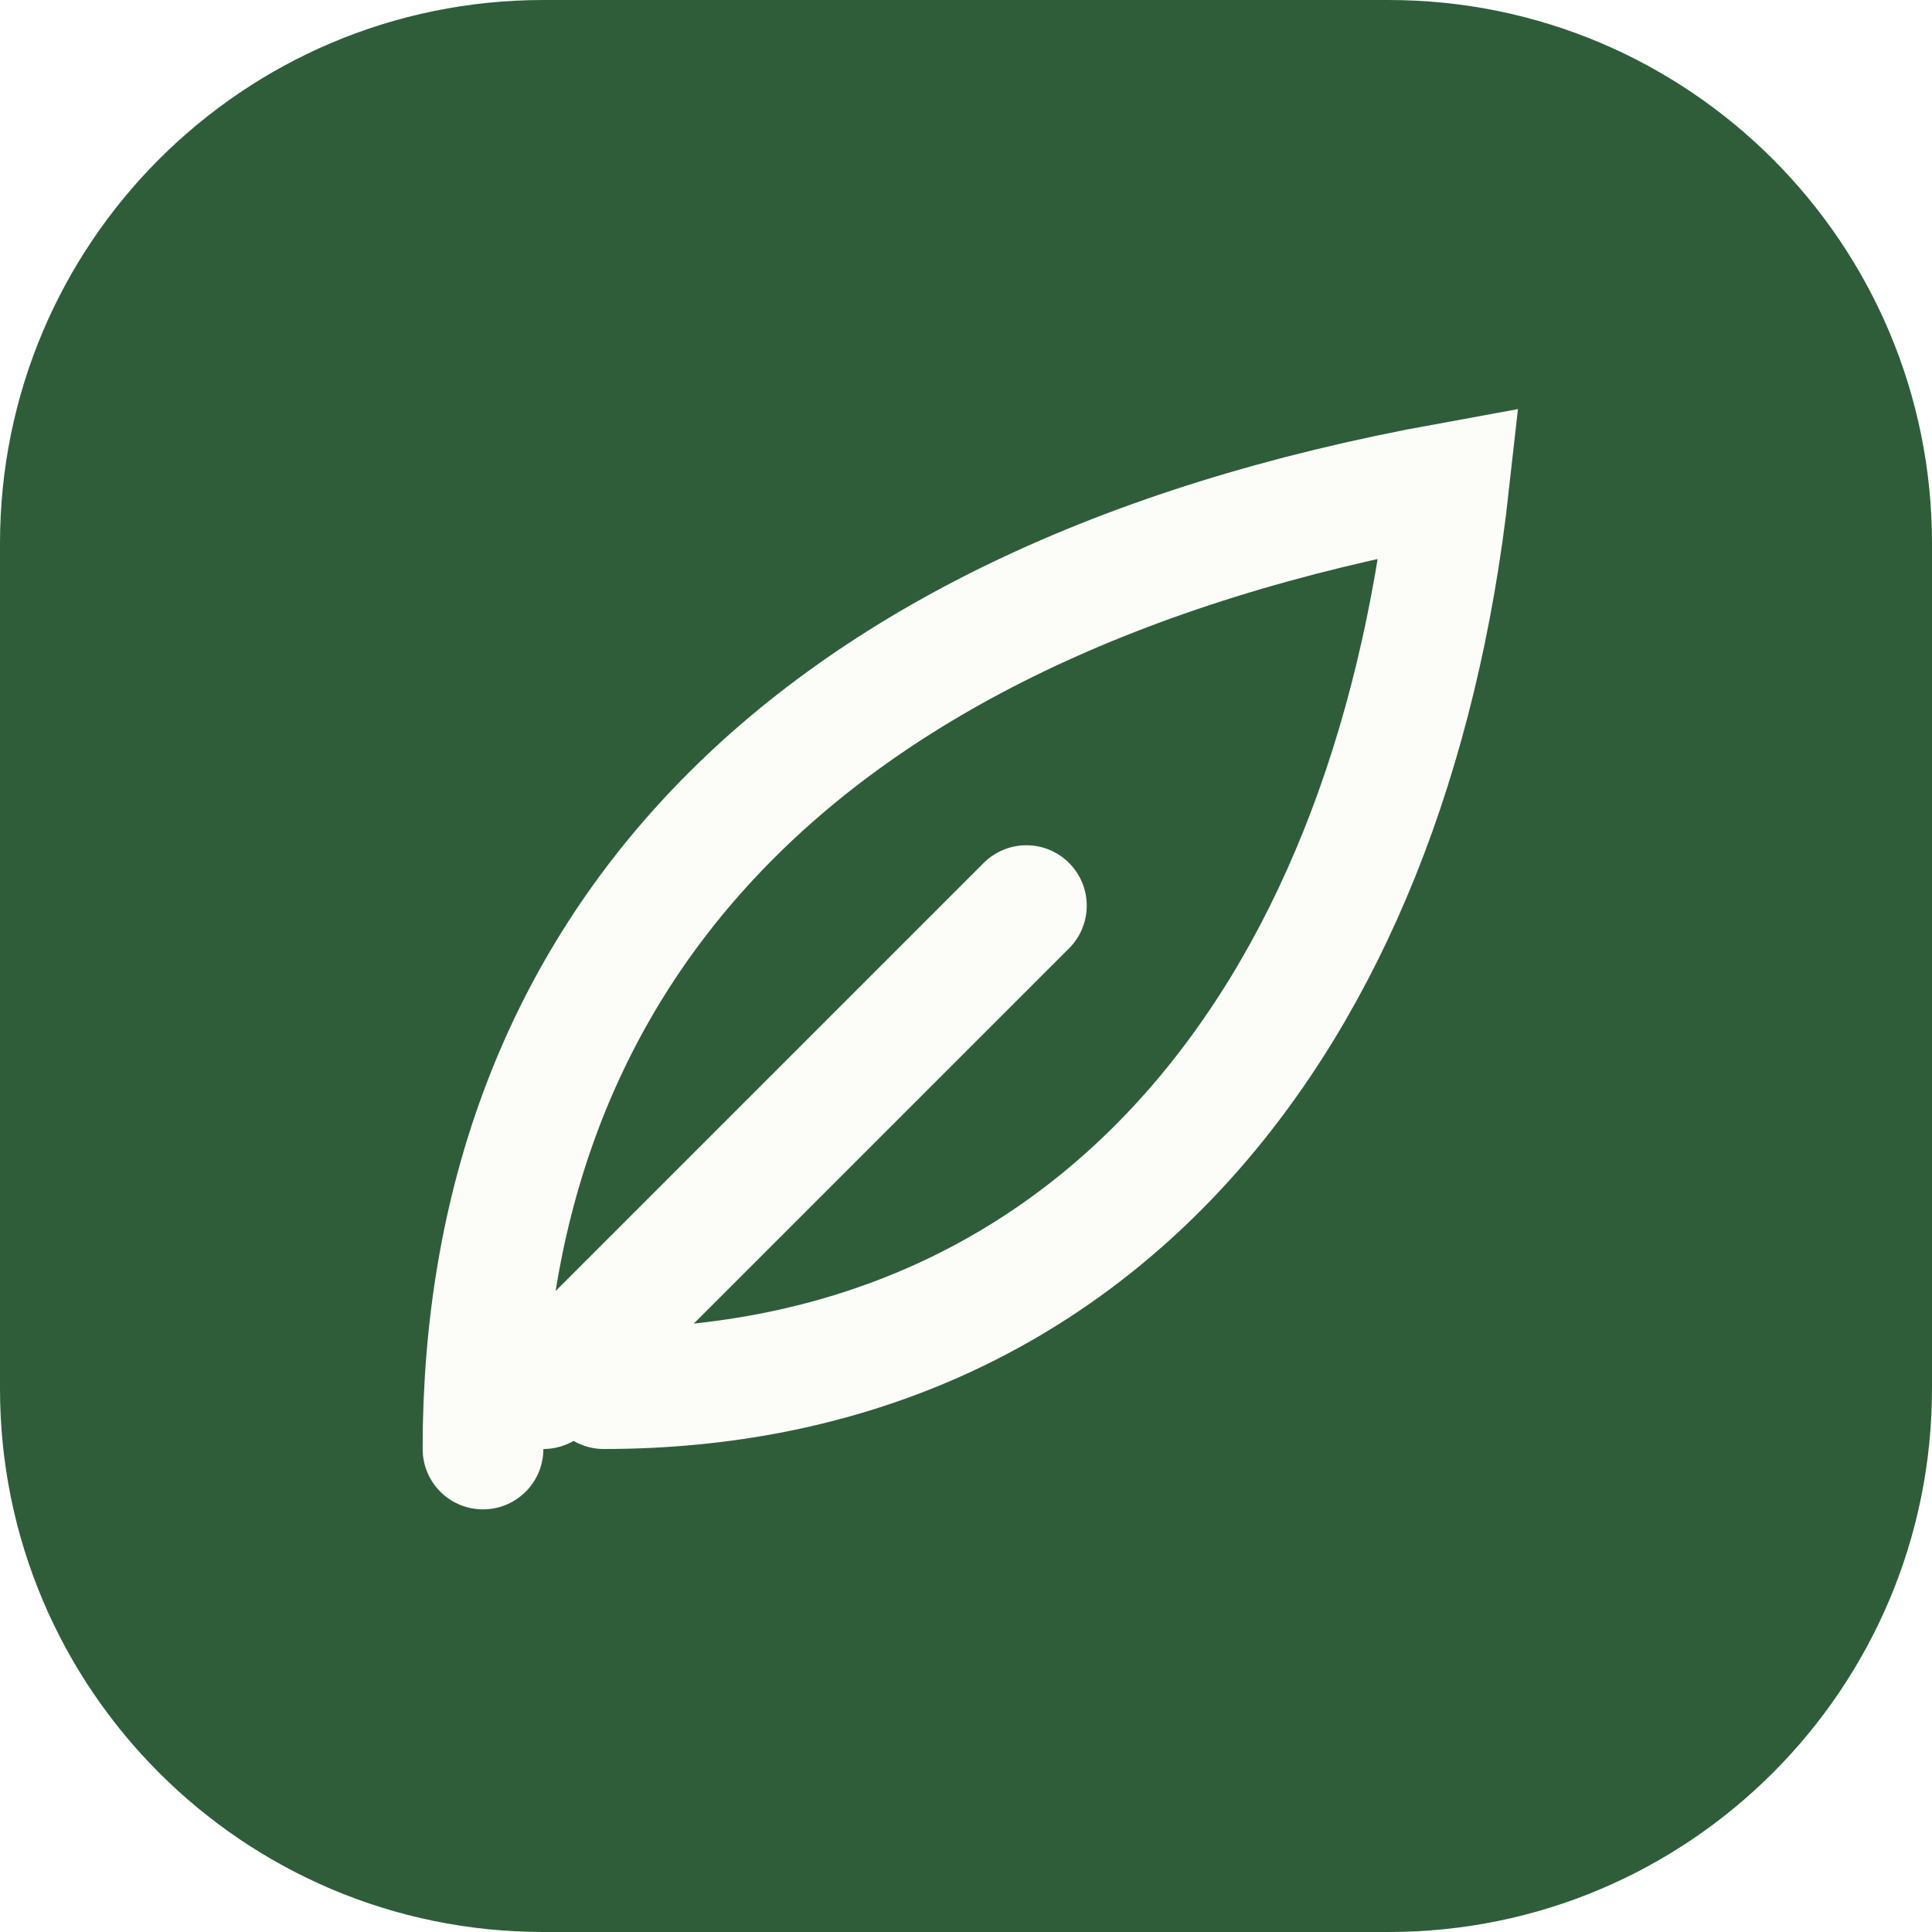
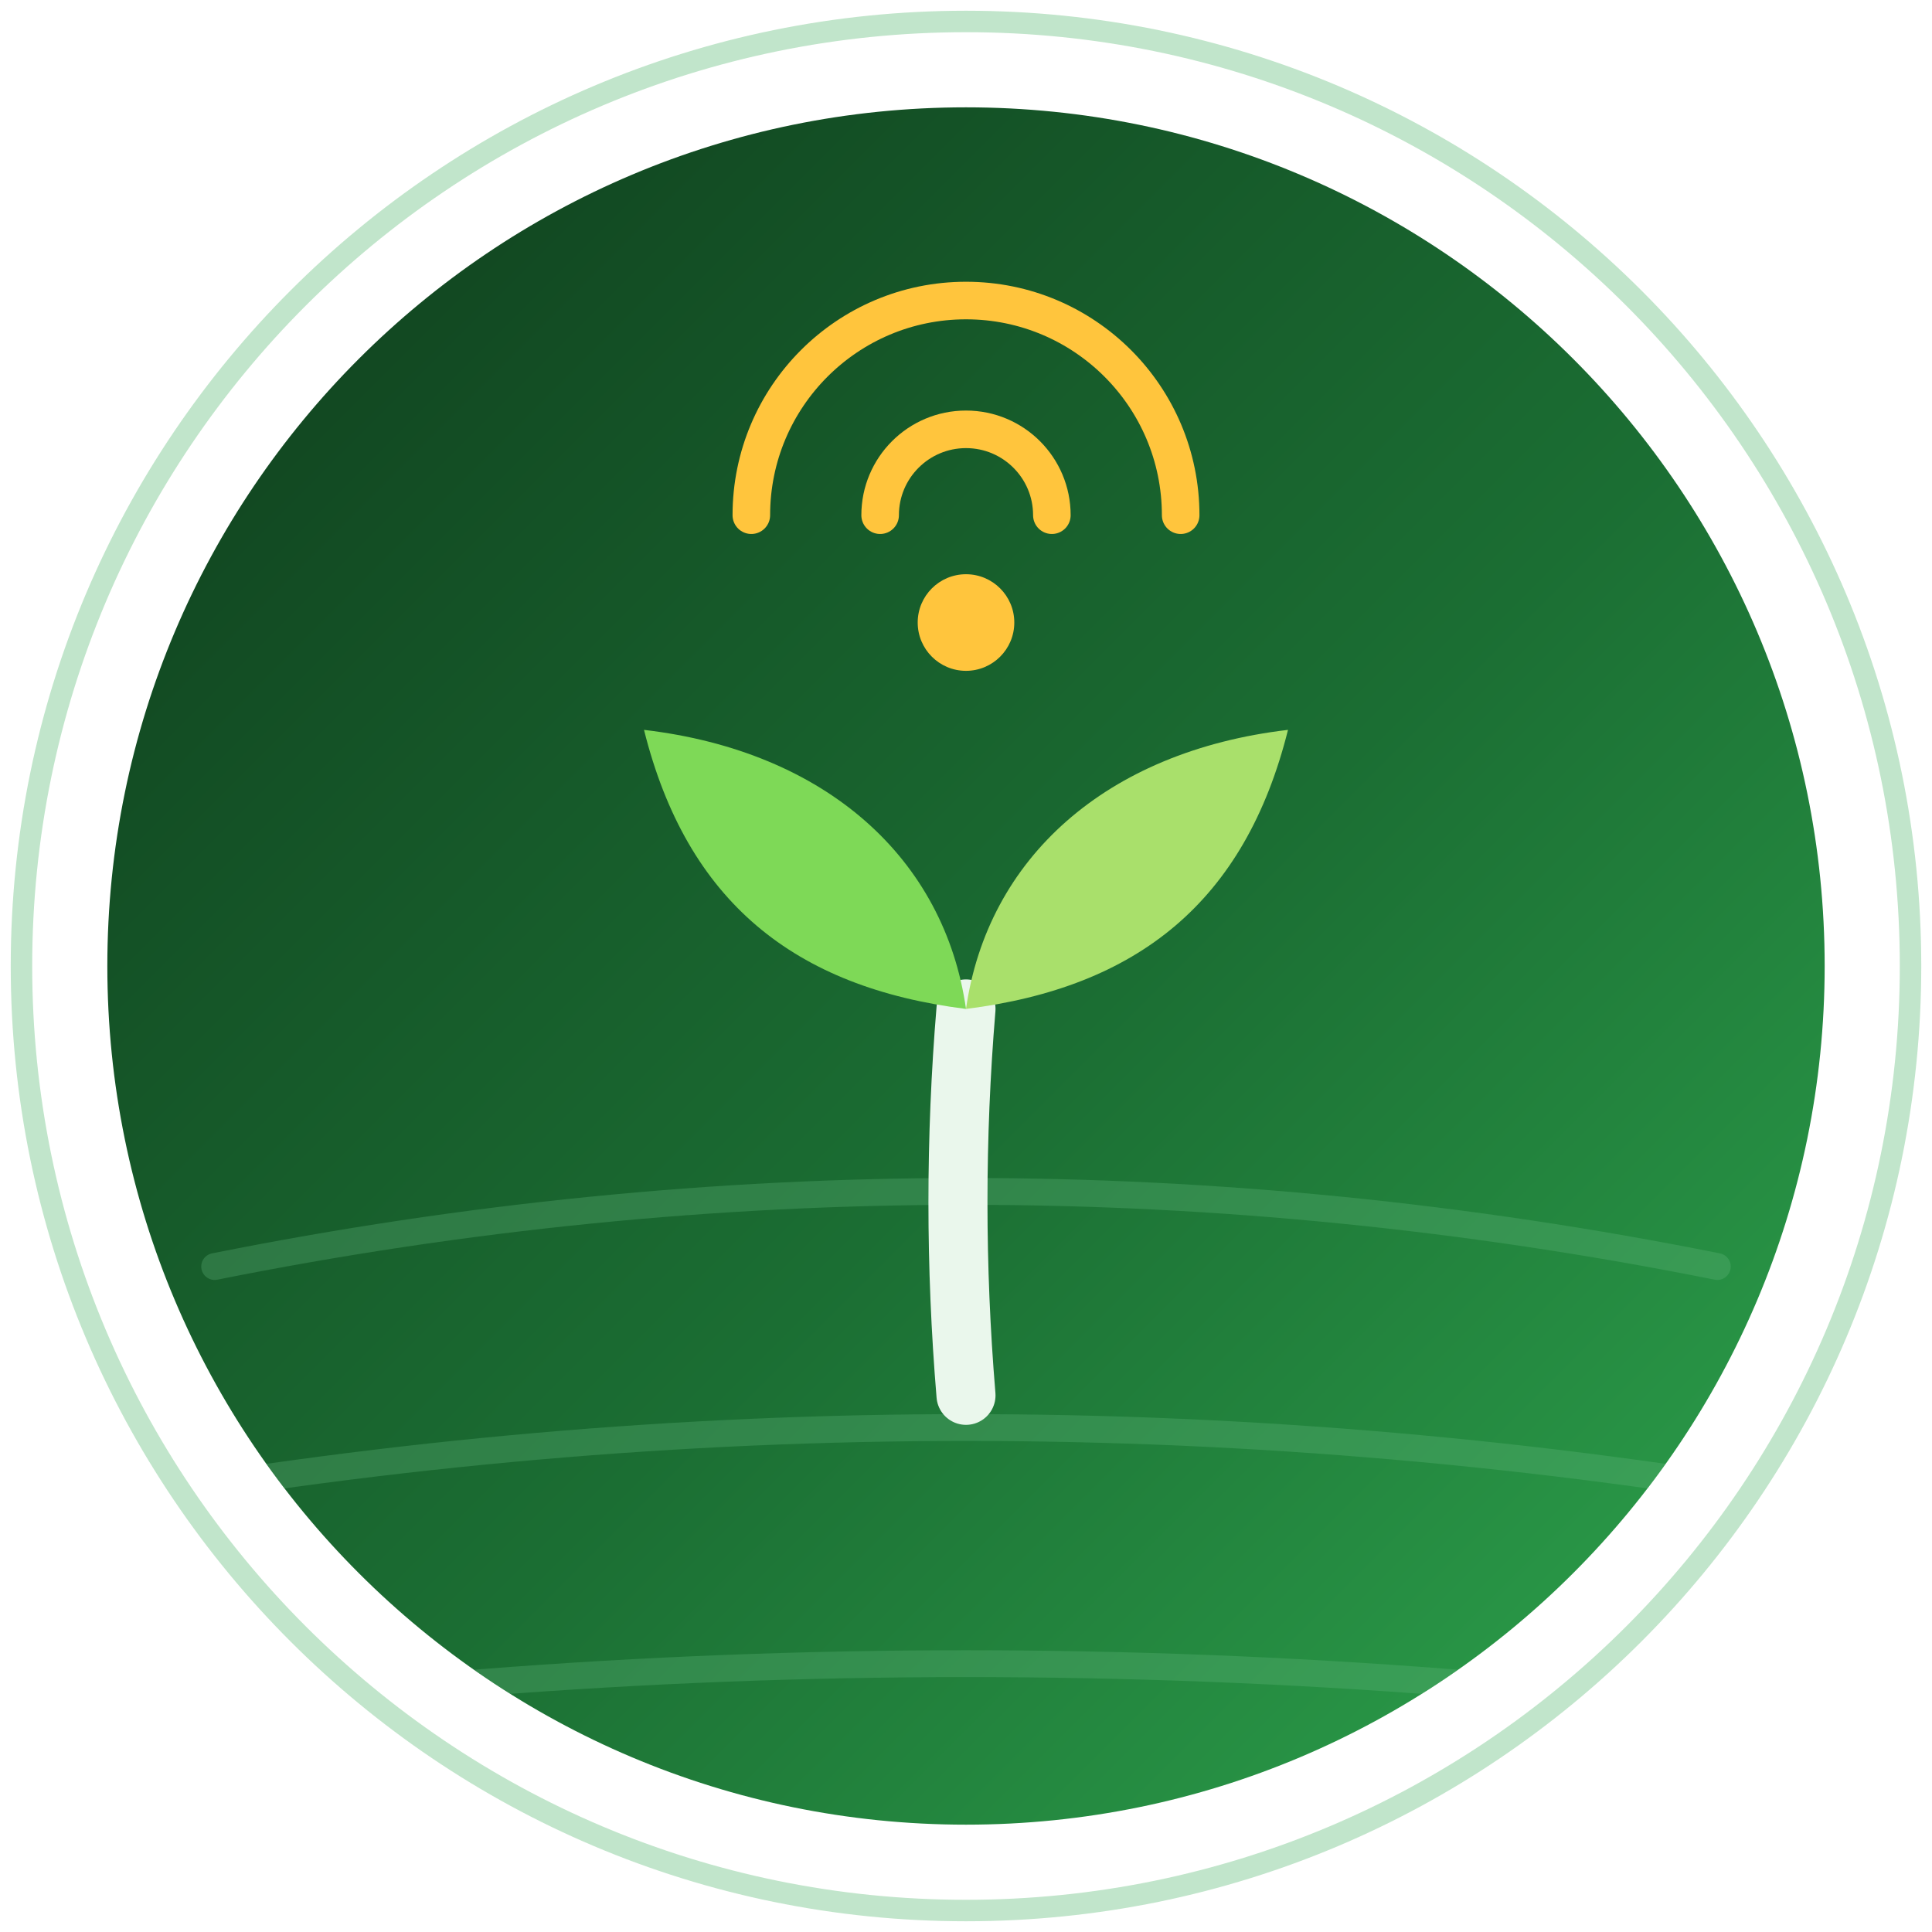
- <svg xmlns="http://www.w3.org/2000/svg" viewBox="0 0 32 32">
-   <rect width="32" height="32" rx="9" fill="#2f5d3a" />
-   <g transform="translate(4 4)" fill="none" stroke="#fcfcf9" stroke-width="2" stroke-linecap="round">
-     <path d="M4 20c0-8 5-14 16-16-1 9-6 15-14 15" />
-     <path d="M5 19 13 11" />
+ <svg xmlns="http://www.w3.org/2000/svg" viewBox="10 10 180 180" role="img" aria-label="Cropilot">
+   <defs>
+     <linearGradient id="g" x1="0" y1="0" x2="1" y2="1">
+       <stop offset="0" stop-color="#0E3A1B" />
+       <stop offset="0.55" stop-color="#1B6E33" />
+       <stop offset="1" stop-color="#2FA84F" />
+     </linearGradient>
+     <clipPath id="c">
+       <circle cx="100" cy="100" r="80" />
+     </clipPath>
+   </defs>
+   <circle cx="100" cy="100" r="88" fill="none" stroke="#2FA84F" stroke-width="2" opacity="0.3" />
+   <circle cx="100" cy="100" r="80" fill="url(#g)" />
+   <g clip-path="url(#c)" fill="none" stroke="#63B97E" stroke-width="2.5" opacity="0.3" stroke-linecap="round">
+     <path d="M 30 128 Q 100 114 170 128" />
+     <path d="M 20 150 Q 100 136 180 150" />
+     <path d="M 10 172 Q 100 158 190 172" />
  </g>
+   <path d="M 100 140 C 99 128 99 116 100 104" fill="none" stroke="#EAF7EC" stroke-width="5.5" stroke-linecap="round" />
+   <path d="M 100 104 C 84 102 74 94 70 78 C 87 80 98 90 100 104 Z" fill="#7ED957" />
+   <path d="M 100 104 C 116 102 126 94 130 78 C 113 80 102 90 100 104 Z" fill="#A9E06B" />
+   <circle cx="100" cy="68" r="4.5" fill="#FFC53D" />
+   <path d="M 92 58 A 8 8 0 0 1 108 58" fill="none" stroke="#FFC53D" stroke-width="3.5" stroke-linecap="round" />
+   <path d="M 80 58 A 20 20 0 0 1 120 58" fill="none" stroke="#FFC53D" stroke-width="3.5" stroke-linecap="round" />
</svg>
